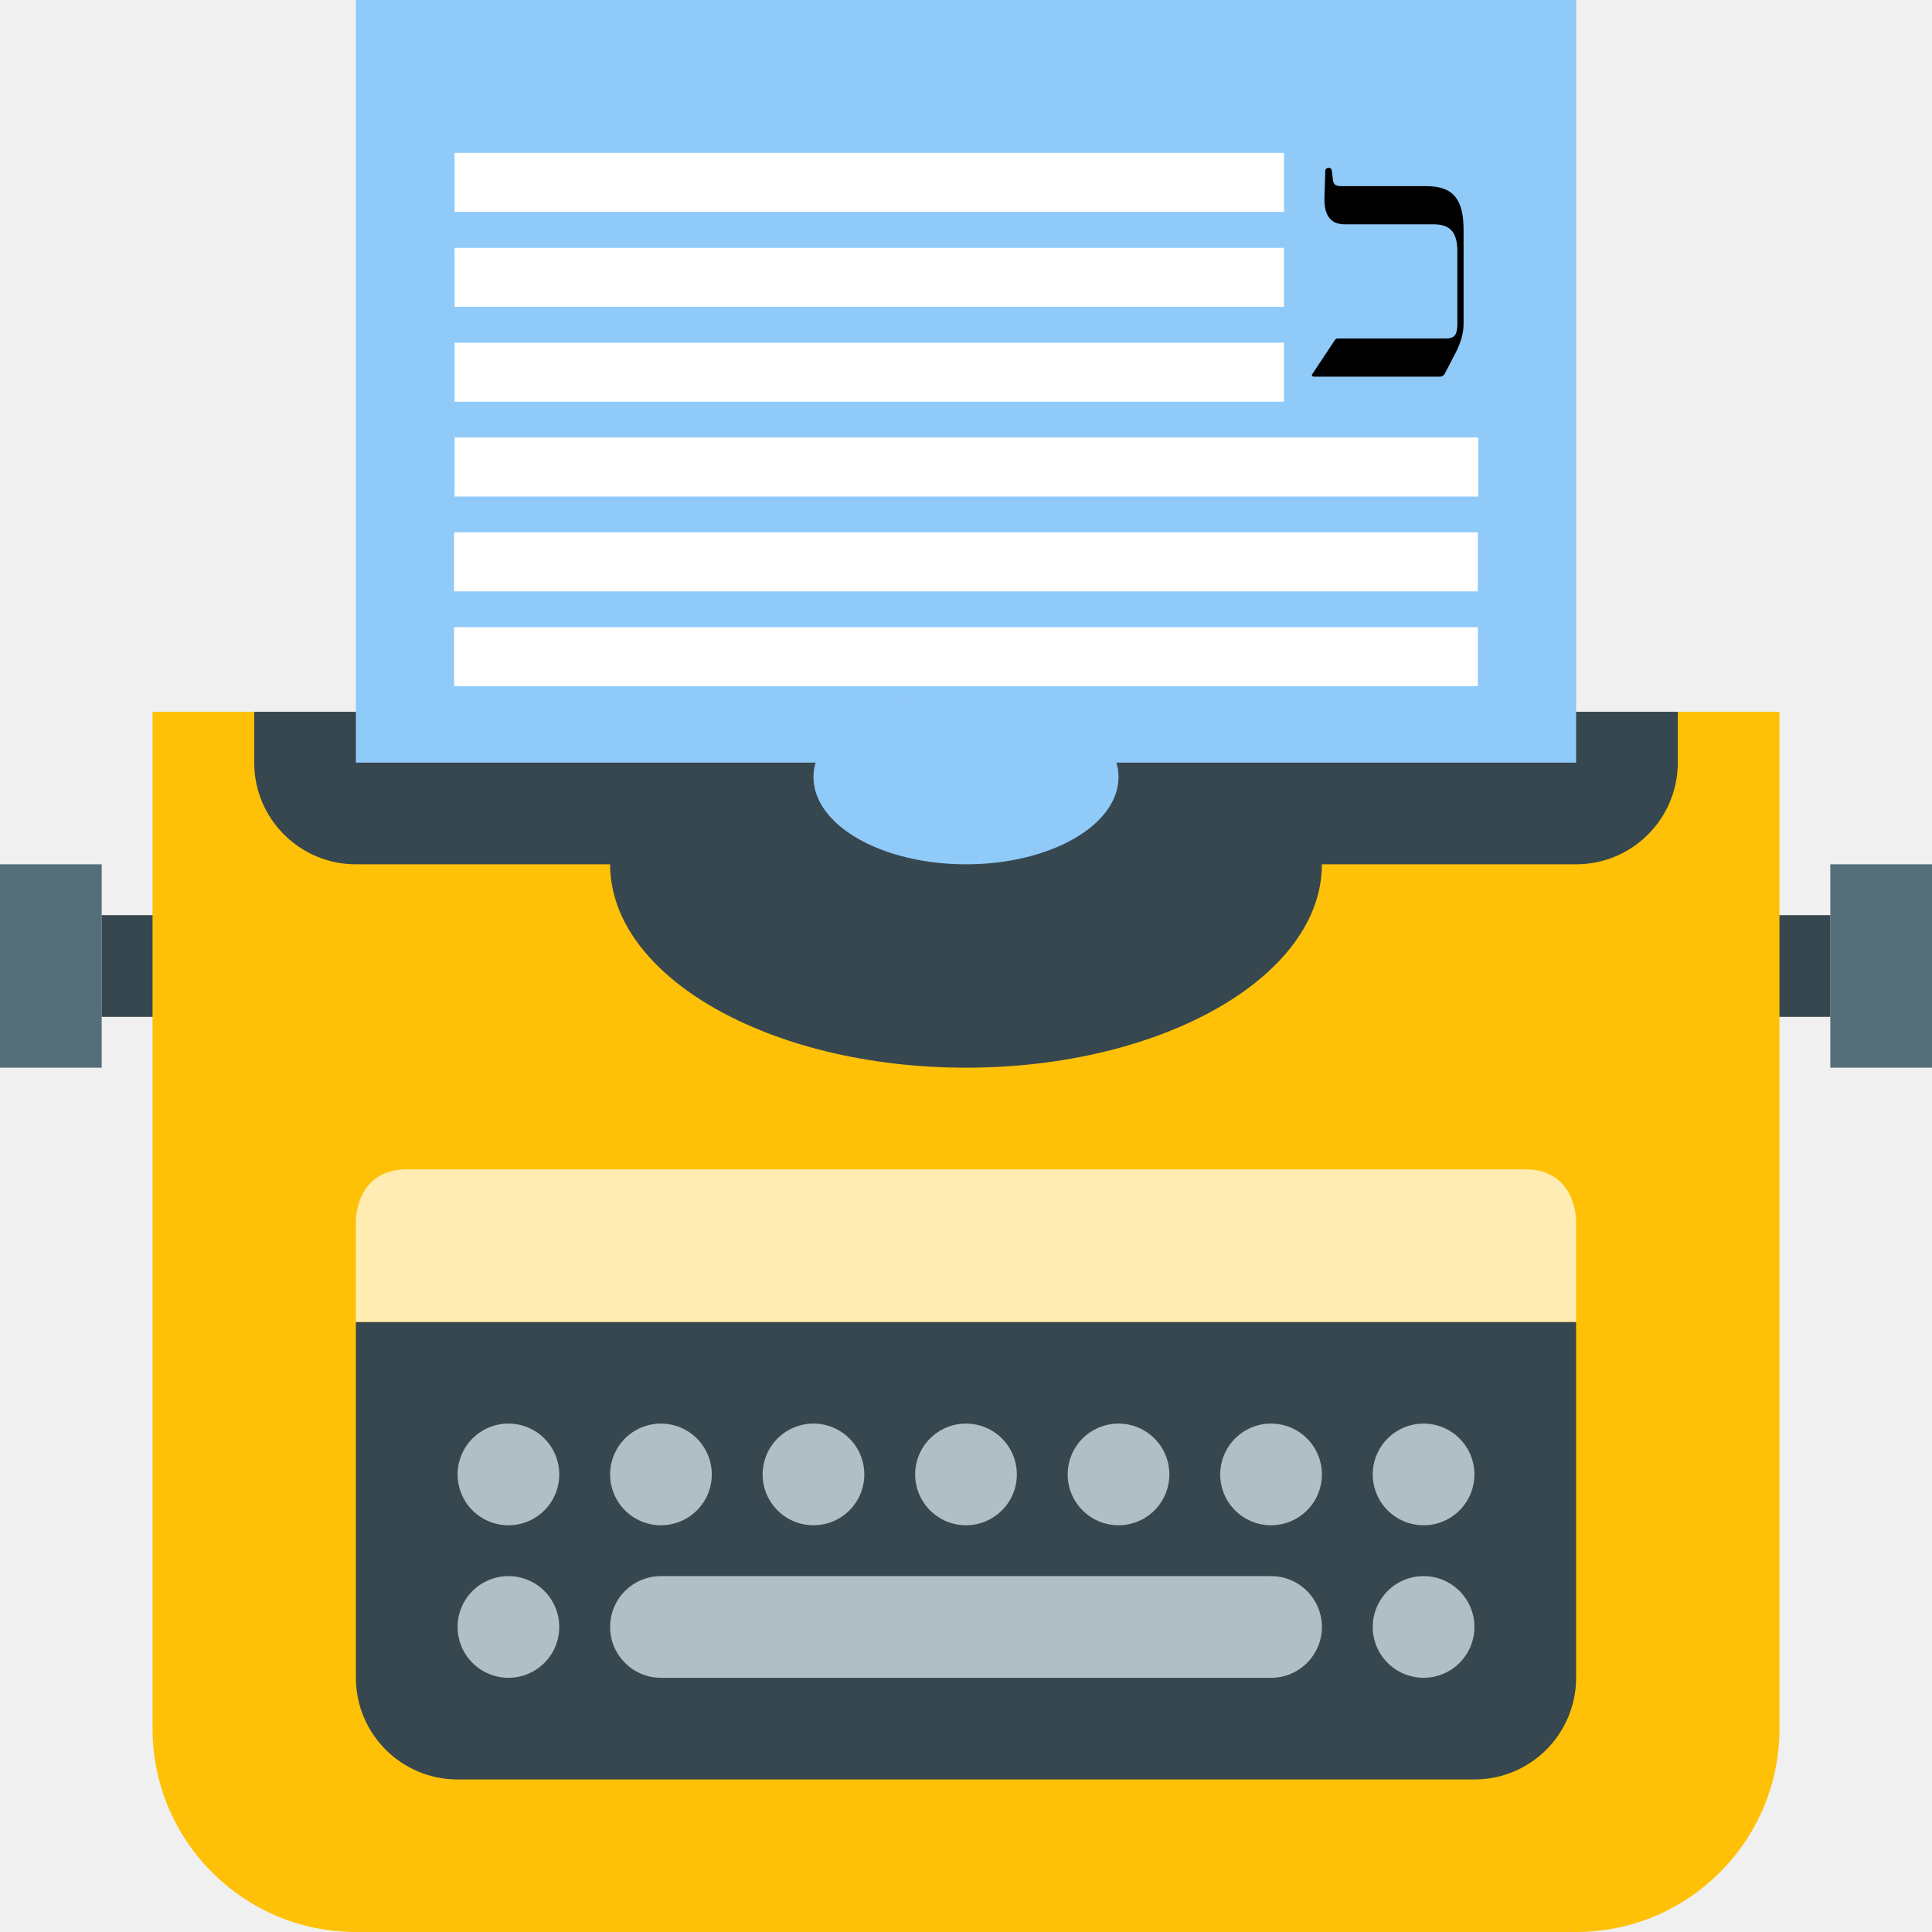
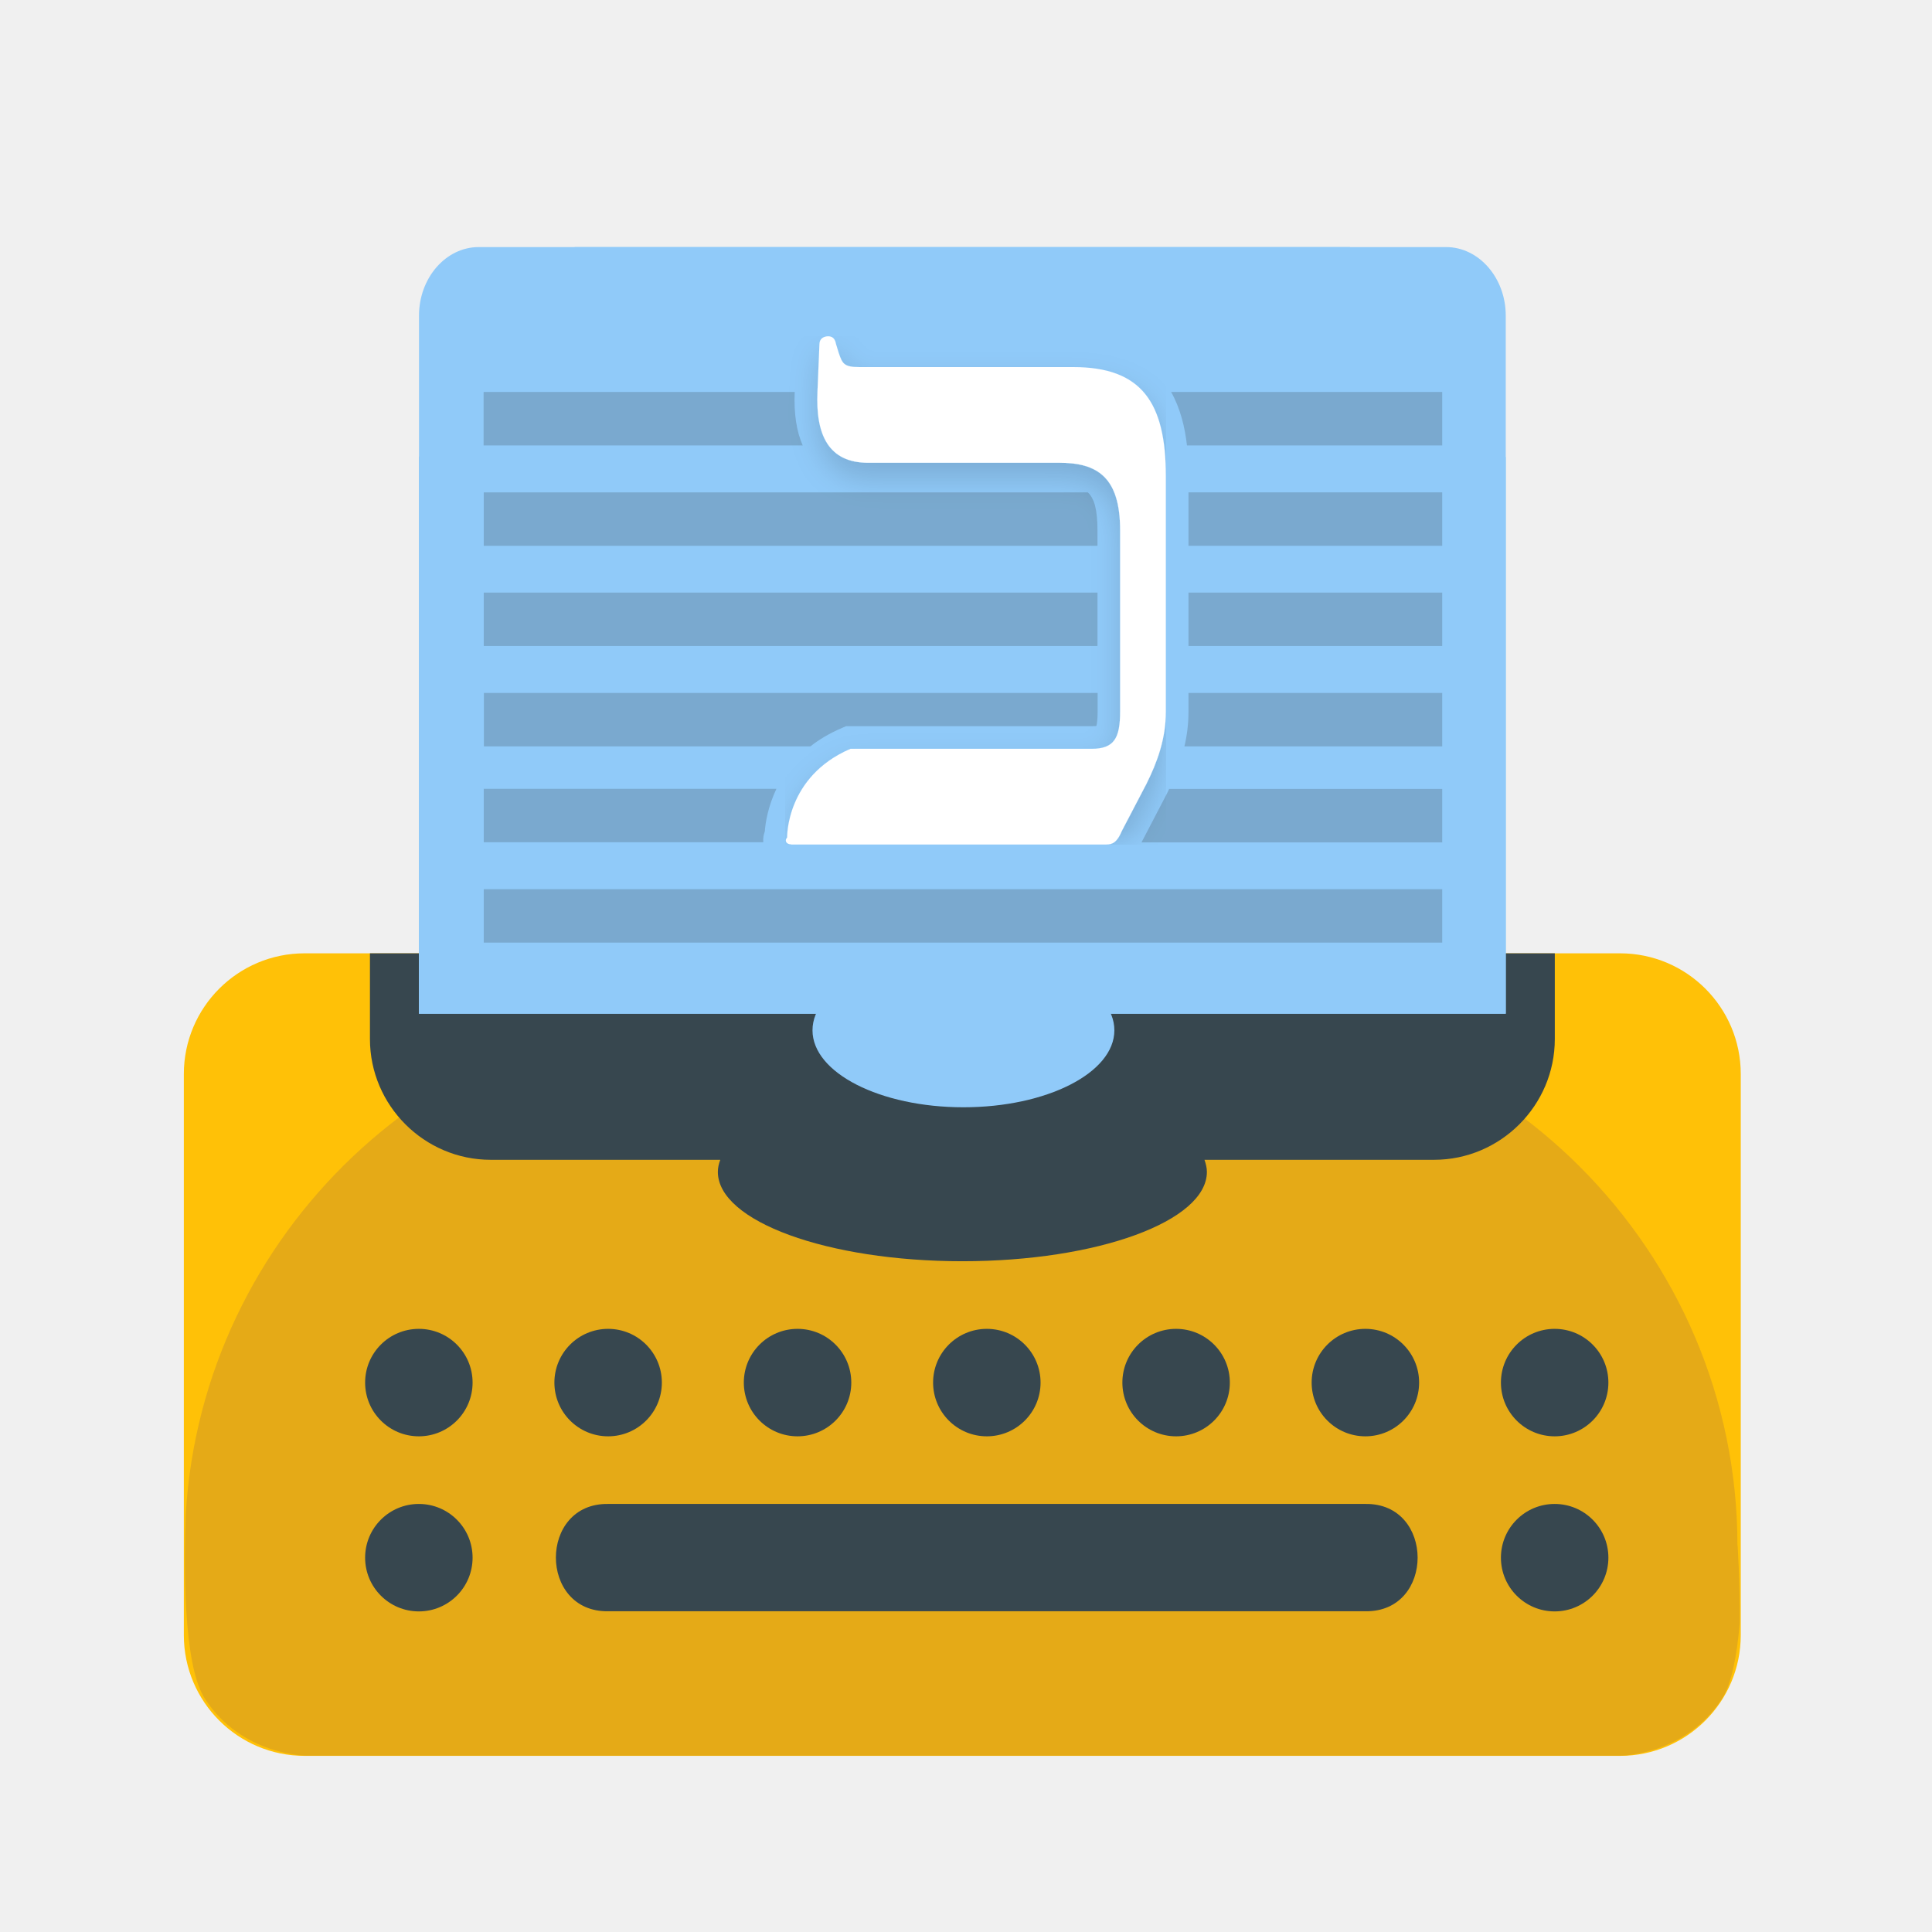
- <svg xmlns="http://www.w3.org/2000/svg" width="1024" zoomAndPan="magnify" viewBox="0 0 768 768" height="1024" preserveAspectRatio="xMidYMid meet" version="1.0">
+ <svg xmlns="http://www.w3.org/2000/svg" id="Layer_2" data-name="Layer 2" viewBox="0 0 128 128">
  <defs>
-     <g />
-     <clipPath id="81008d1892">
-       <path d="M 180.688 60.766 L 510.422 60.766 L 510.422 84.219 L 180.688 84.219 Z M 180.688 60.766 " clip-rule="nonzero" />
-     </clipPath>
-     <clipPath id="e5303fbe4e">
-       <path d="M 180.688 98.52 L 510.422 98.52 L 510.422 121.973 L 180.688 121.973 Z M 180.688 98.52 " clip-rule="nonzero" />
-     </clipPath>
-     <clipPath id="29136bc54b">
-       <path d="M 180.688 136.223 L 510.422 136.223 L 510.422 159.676 L 180.688 159.676 Z M 180.688 136.223 " clip-rule="nonzero" />
-     </clipPath>
-     <clipPath id="3da40f7175">
-       <path d="M 180.688 173.926 L 587.68 173.926 L 587.68 197.379 L 180.688 197.379 Z M 180.688 173.926 " clip-rule="nonzero" />
-     </clipPath>
-     <clipPath id="f270852ad3">
-       <path d="M 180.504 211.629 L 587.496 211.629 L 587.496 235.082 L 180.504 235.082 Z M 180.504 211.629 " clip-rule="nonzero" />
-     </clipPath>
-     <clipPath id="16ea2c7430">
-       <path d="M 180.504 249.332 L 587.496 249.332 L 587.496 272.789 L 180.504 272.789 Z M 180.504 249.332 " clip-rule="nonzero" />
-     </clipPath>
+     <style>
+       .cls-1 {
+         fill: #90caf9;
+       }
+ 
+       .cls-2 {
+         fill: #37474f;
+       }
+ 
+       .cls-3 {
+         fill: #ffc107;
+       }
+ 
+       .cls-4 {
+         fill: #fff;
+       }
+ 
+       .cls-5 {
+         opacity: .25;
+       }
+ 
+       .cls-6 {
+         fill: #e5aa17;
+       }
+ 
+       .cls-7 {
+         filter: url(#drop-shadow-3);
+       }
+     </style>
+     <filter id="drop-shadow-3" x="52.06" y="22.28" width="25.18" height="33.67" filterUnits="userSpaceOnUse">
+       <feOffset dx=".1" dy="1" />
+       <feGaussianBlur result="blur" stdDeviation="1" />
+       <feFlood flood-color="#000" flood-opacity=".15" />
+       <feComposite in2="blur" operator="in" />
+       <feComposite in="SourceGraphic" />
+     </filter>
  </defs>
-   <path fill="#546e7a" d="M 0 343.578 L 40.422 343.578 L 40.422 424.422 L 0 424.422 Z M 0 343.578 " fill-opacity="1" fill-rule="nonzero" />
-   <path fill="#546e7a" d="M 727.578 343.578 L 768 343.578 L 768 424.422 L 727.578 424.422 Z M 727.578 343.578 " fill-opacity="1" fill-rule="nonzero" />
-   <path fill="#37474f" d="M 40.422 363.789 L 727.578 363.789 L 727.578 404.211 L 40.422 404.211 Z M 40.422 363.789 " fill-opacity="1" fill-rule="nonzero" />
-   <path fill="#ffc107" d="M 707.367 282.949 L 60.633 282.949 L 60.633 687.156 C 60.633 731.742 96.828 768 141.473 768 L 626.527 768 C 671.172 768 707.367 731.742 707.367 687.156 Z M 707.367 282.949 " fill-opacity="1" fill-rule="nonzero" />
-   <path fill="#37474f" d="M 626.527 666.949 C 626.527 689.262 608.418 707.367 586.105 707.367 L 181.895 707.367 C 159.582 707.367 141.473 689.262 141.473 666.949 L 141.473 525.473 L 626.527 525.473 Z M 626.527 666.949 " fill-opacity="1" fill-rule="nonzero" />
-   <path fill="#ffecb3" d="M 626.527 525.473 L 141.473 525.473 L 141.473 485.051 C 141.473 485.051 141.473 464.844 161.684 464.844 C 181.895 464.844 586.105 464.844 606.316 464.844 C 626.527 464.844 626.527 485.051 626.527 485.051 Z M 626.527 525.473 " fill-opacity="1" fill-rule="nonzero" />
-   <path fill="#b0bec5" d="M 222.316 586.105 C 222.316 586.766 222.285 587.426 222.219 588.086 C 222.152 588.746 222.055 589.398 221.926 590.047 C 221.797 590.699 221.637 591.34 221.445 591.973 C 221.254 592.605 221.031 593.227 220.777 593.84 C 220.523 594.449 220.242 595.047 219.93 595.633 C 219.617 596.215 219.277 596.781 218.91 597.332 C 218.543 597.883 218.148 598.414 217.727 598.926 C 217.309 599.438 216.863 599.93 216.395 600.395 C 215.93 600.863 215.438 601.309 214.926 601.727 C 214.414 602.148 213.883 602.543 213.332 602.91 C 212.785 603.277 212.215 603.617 211.633 603.93 C 211.047 604.242 210.449 604.523 209.84 604.777 C 209.227 605.031 208.605 605.254 207.973 605.445 C 207.34 605.637 206.699 605.797 206.047 605.926 C 205.398 606.055 204.746 606.152 204.086 606.219 C 203.426 606.285 202.766 606.316 202.105 606.316 C 201.441 606.316 200.781 606.285 200.125 606.219 C 199.465 606.152 198.812 606.055 198.164 605.926 C 197.512 605.797 196.871 605.637 196.238 605.445 C 195.605 605.254 194.984 605.031 194.371 604.777 C 193.758 604.523 193.16 604.242 192.578 603.93 C 191.996 603.617 191.426 603.277 190.875 602.91 C 190.328 602.543 189.797 602.148 189.285 601.727 C 188.773 601.309 188.281 600.863 187.812 600.395 C 187.348 599.93 186.902 599.438 186.48 598.926 C 186.062 598.414 185.668 597.883 185.301 597.332 C 184.934 596.781 184.594 596.215 184.281 595.633 C 183.969 595.047 183.688 594.449 183.434 593.84 C 183.18 593.227 182.957 592.605 182.766 591.973 C 182.574 591.34 182.414 590.699 182.281 590.047 C 182.152 589.398 182.059 588.746 181.992 588.086 C 181.926 587.426 181.895 586.766 181.895 586.105 C 181.895 585.445 181.926 584.781 181.992 584.125 C 182.059 583.465 182.152 582.812 182.281 582.164 C 182.414 581.512 182.574 580.871 182.766 580.238 C 182.957 579.605 183.18 578.984 183.434 578.371 C 183.688 577.758 183.969 577.16 184.281 576.578 C 184.594 575.996 184.934 575.426 185.301 574.875 C 185.668 574.328 186.062 573.797 186.48 573.285 C 186.902 572.773 187.348 572.281 187.812 571.812 C 188.281 571.348 188.773 570.902 189.285 570.48 C 189.797 570.062 190.328 569.668 190.875 569.301 C 191.426 568.934 191.996 568.594 192.578 568.281 C 193.16 567.969 193.758 567.688 194.371 567.434 C 194.984 567.18 195.605 566.957 196.238 566.766 C 196.871 566.574 197.512 566.414 198.164 566.281 C 198.812 566.152 199.465 566.059 200.125 565.992 C 200.781 565.926 201.441 565.895 202.105 565.895 C 202.766 565.895 203.426 565.926 204.086 565.992 C 204.746 566.059 205.398 566.152 206.047 566.281 C 206.699 566.414 207.34 566.574 207.973 566.766 C 208.605 566.957 209.227 567.18 209.84 567.434 C 210.449 567.688 211.047 567.969 211.633 568.281 C 212.215 568.594 212.785 568.934 213.332 569.301 C 213.883 569.668 214.414 570.062 214.926 570.48 C 215.438 570.902 215.93 571.348 216.395 571.812 C 216.863 572.281 217.309 572.773 217.727 573.285 C 218.148 573.797 218.543 574.328 218.91 574.875 C 219.277 575.426 219.617 575.996 219.93 576.578 C 220.242 577.16 220.523 577.758 220.777 578.371 C 221.031 578.984 221.254 579.605 221.445 580.238 C 221.637 580.871 221.797 581.512 221.926 582.164 C 222.055 582.812 222.152 583.465 222.219 584.125 C 222.285 584.781 222.316 585.445 222.316 586.105 Z M 222.316 586.105 " fill-opacity="1" fill-rule="nonzero" />
-   <path fill="#b0bec5" d="M 222.316 646.738 C 222.316 647.398 222.285 648.059 222.219 648.719 C 222.152 649.375 222.055 650.031 221.926 650.68 C 221.797 651.328 221.637 651.969 221.445 652.605 C 221.254 653.238 221.031 653.859 220.777 654.473 C 220.523 655.082 220.242 655.68 219.93 656.266 C 219.617 656.848 219.277 657.414 218.91 657.965 C 218.543 658.516 218.148 659.047 217.727 659.559 C 217.309 660.07 216.863 660.559 216.395 661.027 C 215.93 661.496 215.438 661.941 214.926 662.359 C 214.414 662.781 213.883 663.172 213.332 663.543 C 212.785 663.91 212.215 664.25 211.633 664.562 C 211.047 664.871 210.449 665.156 209.84 665.41 C 209.227 665.66 208.605 665.887 207.973 666.078 C 207.34 666.27 206.699 666.43 206.047 666.559 C 205.398 666.688 204.746 666.785 204.086 666.852 C 203.426 666.914 202.766 666.949 202.105 666.949 C 201.441 666.949 200.781 666.914 200.125 666.852 C 199.465 666.785 198.812 666.688 198.164 666.559 C 197.512 666.43 196.871 666.27 196.238 666.078 C 195.605 665.887 194.984 665.66 194.371 665.41 C 193.758 665.156 193.16 664.871 192.578 664.562 C 191.996 664.25 191.426 663.91 190.875 663.543 C 190.328 663.172 189.797 662.781 189.285 662.359 C 188.773 661.941 188.281 661.496 187.812 661.027 C 187.348 660.559 186.902 660.07 186.48 659.559 C 186.062 659.047 185.668 658.516 185.301 657.965 C 184.934 657.414 184.594 656.848 184.281 656.266 C 183.969 655.68 183.688 655.082 183.434 654.473 C 183.18 653.859 182.957 653.238 182.766 652.605 C 182.574 651.969 182.414 651.328 182.281 650.68 C 182.152 650.031 182.059 649.375 181.992 648.719 C 181.926 648.059 181.895 647.398 181.895 646.738 C 181.895 646.074 181.926 645.414 181.992 644.754 C 182.059 644.098 182.152 643.441 182.281 642.793 C 182.414 642.145 182.574 641.504 182.766 640.871 C 182.957 640.238 183.18 639.613 183.434 639.004 C 183.688 638.391 183.969 637.793 184.281 637.211 C 184.594 636.625 184.934 636.059 185.301 635.508 C 185.668 634.957 186.062 634.426 186.48 633.914 C 186.902 633.402 187.348 632.914 187.812 632.445 C 188.281 631.977 188.773 631.535 189.285 631.113 C 189.797 630.695 190.328 630.301 190.875 629.934 C 191.426 629.566 191.996 629.227 192.578 628.914 C 193.16 628.602 193.758 628.316 194.371 628.066 C 194.984 627.812 195.605 627.59 196.238 627.398 C 196.871 627.203 197.512 627.043 198.164 626.914 C 198.812 626.785 199.465 626.688 200.125 626.625 C 200.781 626.559 201.441 626.527 202.105 626.527 C 202.766 626.527 203.426 626.559 204.086 626.625 C 204.746 626.688 205.398 626.785 206.047 626.914 C 206.699 627.043 207.34 627.203 207.973 627.398 C 208.605 627.59 209.227 627.812 209.84 628.066 C 210.449 628.316 211.047 628.602 211.633 628.914 C 212.215 629.227 212.785 629.566 213.332 629.934 C 213.883 630.301 214.414 630.695 214.926 631.113 C 215.438 631.535 215.93 631.977 216.395 632.445 C 216.863 632.914 217.309 633.402 217.727 633.914 C 218.148 634.426 218.543 634.957 218.91 635.508 C 219.277 636.059 219.617 636.625 219.93 637.211 C 220.242 637.793 220.523 638.391 220.777 639.004 C 221.031 639.613 221.254 640.238 221.445 640.871 C 221.637 641.504 221.797 642.145 221.926 642.793 C 222.055 643.441 222.152 644.098 222.219 644.754 C 222.285 645.414 222.316 646.074 222.316 646.738 Z M 222.316 646.738 " fill-opacity="1" fill-rule="nonzero" />
-   <path fill="#b0bec5" d="M 586.105 586.105 C 586.105 586.766 586.074 587.426 586.008 588.086 C 585.941 588.746 585.848 589.398 585.719 590.047 C 585.586 590.699 585.426 591.34 585.234 591.973 C 585.043 592.605 584.82 593.227 584.566 593.84 C 584.312 594.449 584.031 595.047 583.719 595.633 C 583.406 596.215 583.066 596.781 582.699 597.332 C 582.332 597.883 581.938 598.414 581.516 598.926 C 581.098 599.438 580.652 599.93 580.188 600.395 C 579.719 600.863 579.227 601.309 578.715 601.727 C 578.203 602.148 577.672 602.543 577.121 602.91 C 576.574 603.277 576.004 603.617 575.422 603.93 C 574.84 604.242 574.242 604.523 573.629 604.777 C 573.016 605.031 572.395 605.254 571.762 605.445 C 571.129 605.637 570.488 605.797 569.836 605.926 C 569.188 606.055 568.535 606.152 567.875 606.219 C 567.219 606.285 566.559 606.316 565.895 606.316 C 565.234 606.316 564.574 606.285 563.914 606.219 C 563.254 606.152 562.602 606.055 561.953 605.926 C 561.301 605.797 560.66 605.637 560.027 605.445 C 559.395 605.254 558.773 605.031 558.16 604.777 C 557.551 604.523 556.953 604.242 556.367 603.93 C 555.785 603.617 555.215 603.277 554.668 602.91 C 554.117 602.543 553.586 602.148 553.074 601.727 C 552.562 601.309 552.07 600.863 551.605 600.395 C 551.137 599.93 550.691 599.438 550.273 598.926 C 549.852 598.414 549.457 597.883 549.09 597.332 C 548.723 596.781 548.383 596.215 548.07 595.633 C 547.758 595.047 547.477 594.449 547.223 593.84 C 546.969 593.227 546.746 592.605 546.555 591.973 C 546.363 591.34 546.203 590.699 546.074 590.047 C 545.945 589.398 545.848 588.746 545.781 588.086 C 545.715 587.426 545.684 586.766 545.684 586.105 C 545.684 585.445 545.715 584.781 545.781 584.125 C 545.848 583.465 545.941 582.812 546.074 582.164 C 546.203 581.512 546.363 580.871 546.555 580.238 C 546.746 579.605 546.969 578.984 547.223 578.371 C 547.477 577.758 547.758 577.16 548.07 576.578 C 548.383 575.996 548.723 575.426 549.09 574.875 C 549.457 574.328 549.852 573.797 550.273 573.285 C 550.691 572.773 551.137 572.281 551.605 571.812 C 552.07 571.348 552.562 570.902 553.074 570.48 C 553.586 570.062 554.117 569.668 554.668 569.301 C 555.215 568.934 555.785 568.594 556.367 568.281 C 556.953 567.969 557.551 567.688 558.16 567.434 C 558.773 567.18 559.395 566.957 560.027 566.766 C 560.66 566.574 561.301 566.414 561.953 566.281 C 562.602 566.152 563.254 566.059 563.914 565.992 C 564.574 565.926 565.234 565.895 565.895 565.895 C 566.559 565.895 567.219 565.926 567.875 565.992 C 568.535 566.059 569.188 566.152 569.836 566.281 C 570.488 566.414 571.129 566.574 571.762 566.766 C 572.395 566.957 573.016 567.18 573.629 567.434 C 574.242 567.688 574.84 567.969 575.422 568.281 C 576.004 568.594 576.574 568.934 577.125 569.301 C 577.672 569.668 578.203 570.062 578.715 570.48 C 579.227 570.902 579.719 571.348 580.188 571.812 C 580.652 572.281 581.098 572.773 581.516 573.285 C 581.938 573.797 582.332 574.328 582.699 574.875 C 583.066 575.426 583.406 575.996 583.719 576.578 C 584.031 577.16 584.312 577.758 584.566 578.371 C 584.82 578.984 585.043 579.605 585.234 580.238 C 585.426 580.871 585.586 581.512 585.719 582.164 C 585.848 582.812 585.941 583.465 586.008 584.125 C 586.074 584.781 586.105 585.445 586.105 586.105 Z M 586.105 586.105 " fill-opacity="1" fill-rule="nonzero" />
-   <path fill="#b0bec5" d="M 586.105 646.738 C 586.105 647.398 586.074 648.059 586.008 648.719 C 585.941 649.375 585.848 650.031 585.719 650.68 C 585.586 651.328 585.426 651.969 585.234 652.605 C 585.043 653.238 584.82 653.859 584.566 654.473 C 584.312 655.082 584.031 655.68 583.719 656.266 C 583.406 656.848 583.066 657.414 582.699 657.965 C 582.332 658.516 581.938 659.047 581.516 659.559 C 581.098 660.07 580.652 660.559 580.188 661.027 C 579.719 661.496 579.227 661.941 578.715 662.359 C 578.203 662.781 577.672 663.172 577.121 663.543 C 576.574 663.91 576.004 664.25 575.422 664.562 C 574.84 664.871 574.242 665.156 573.629 665.41 C 573.016 665.66 572.395 665.887 571.762 666.078 C 571.129 666.27 570.488 666.43 569.836 666.559 C 569.188 666.688 568.535 666.785 567.875 666.852 C 567.219 666.914 566.559 666.949 565.895 666.949 C 565.234 666.949 564.574 666.914 563.914 666.852 C 563.254 666.785 562.602 666.688 561.953 666.559 C 561.301 666.43 560.66 666.27 560.027 666.078 C 559.395 665.887 558.773 665.66 558.16 665.41 C 557.551 665.156 556.953 664.871 556.367 664.562 C 555.785 664.25 555.215 663.91 554.668 663.543 C 554.117 663.172 553.586 662.781 553.074 662.359 C 552.562 661.941 552.07 661.496 551.605 661.027 C 551.137 660.559 550.691 660.07 550.273 659.559 C 549.852 659.047 549.457 658.516 549.09 657.965 C 548.723 657.414 548.383 656.848 548.07 656.266 C 547.758 655.68 547.477 655.082 547.223 654.473 C 546.969 653.859 546.746 653.238 546.555 652.605 C 546.363 651.969 546.203 651.328 546.074 650.68 C 545.945 650.031 545.848 649.375 545.781 648.719 C 545.715 648.059 545.684 647.398 545.684 646.738 C 545.684 646.074 545.715 645.414 545.781 644.754 C 545.848 644.098 545.941 643.441 546.074 642.793 C 546.203 642.145 546.363 641.504 546.555 640.871 C 546.746 640.238 546.969 639.613 547.223 639.004 C 547.477 638.391 547.758 637.793 548.07 637.211 C 548.383 636.625 548.723 636.059 549.09 635.508 C 549.457 634.957 549.852 634.426 550.273 633.914 C 550.691 633.402 551.137 632.914 551.605 632.445 C 552.07 631.977 552.562 631.535 553.074 631.113 C 553.586 630.695 554.117 630.301 554.668 629.934 C 555.215 629.566 555.785 629.227 556.367 628.914 C 556.953 628.602 557.551 628.316 558.16 628.066 C 558.773 627.812 559.395 627.59 560.027 627.398 C 560.66 627.203 561.301 627.043 561.953 626.914 C 562.602 626.785 563.254 626.688 563.914 626.625 C 564.574 626.559 565.234 626.527 565.895 626.527 C 566.559 626.527 567.219 626.559 567.875 626.625 C 568.535 626.688 569.188 626.785 569.836 626.914 C 570.488 627.043 571.129 627.203 571.762 627.398 C 572.395 627.59 573.016 627.812 573.629 628.066 C 574.242 628.316 574.84 628.602 575.422 628.914 C 576.004 629.227 576.574 629.566 577.125 629.934 C 577.672 630.301 578.203 630.695 578.715 631.113 C 579.227 631.535 579.719 631.977 580.188 632.445 C 580.652 632.914 581.098 633.402 581.516 633.914 C 581.938 634.426 582.332 634.957 582.699 635.508 C 583.066 636.059 583.406 636.625 583.719 637.211 C 584.031 637.793 584.312 638.391 584.566 639.004 C 584.82 639.613 585.043 640.238 585.234 640.871 C 585.426 641.504 585.586 642.145 585.719 642.793 C 585.848 643.441 585.941 644.098 586.008 644.754 C 586.074 645.414 586.105 646.074 586.105 646.738 Z M 586.105 646.738 " fill-opacity="1" fill-rule="nonzero" />
-   <path fill="#b0bec5" d="M 282.949 586.105 C 282.949 586.766 282.914 587.426 282.852 588.086 C 282.785 588.746 282.688 589.398 282.559 590.047 C 282.43 590.699 282.27 591.34 282.078 591.973 C 281.887 592.605 281.664 593.227 281.41 593.84 C 281.156 594.449 280.871 595.047 280.562 595.633 C 280.25 596.215 279.91 596.781 279.543 597.332 C 279.172 597.883 278.781 598.414 278.359 598.926 C 277.941 599.438 277.496 599.93 277.027 600.395 C 276.559 600.863 276.07 601.309 275.559 601.727 C 275.047 602.148 274.516 602.543 273.965 602.91 C 273.414 603.277 272.848 603.617 272.266 603.93 C 271.68 604.242 271.082 604.523 270.473 604.777 C 269.859 605.031 269.238 605.254 268.605 605.445 C 267.969 605.637 267.328 605.797 266.68 605.926 C 266.031 606.055 265.375 606.152 264.719 606.219 C 264.059 606.285 263.398 606.316 262.738 606.316 C 262.074 606.316 261.414 606.285 260.754 606.219 C 260.098 606.152 259.441 606.055 258.793 605.926 C 258.145 605.797 257.504 605.637 256.871 605.445 C 256.238 605.254 255.613 605.031 255.004 604.777 C 254.391 604.523 253.793 604.242 253.211 603.93 C 252.625 603.617 252.059 603.277 251.508 602.91 C 250.957 602.543 250.426 602.148 249.914 601.727 C 249.402 601.309 248.914 600.863 248.445 600.395 C 247.977 599.93 247.535 599.438 247.113 598.926 C 246.695 598.414 246.301 597.883 245.934 597.332 C 245.566 596.781 245.227 596.215 244.914 595.633 C 244.602 595.047 244.316 594.449 244.066 593.84 C 243.812 593.227 243.59 592.605 243.398 591.973 C 243.203 591.34 243.043 590.699 242.914 590.047 C 242.785 589.398 242.688 588.746 242.625 588.086 C 242.559 587.426 242.527 586.766 242.527 586.105 C 242.527 585.445 242.559 584.781 242.625 584.125 C 242.688 583.465 242.785 582.812 242.914 582.164 C 243.043 581.512 243.203 580.871 243.398 580.238 C 243.59 579.605 243.812 578.984 244.066 578.371 C 244.316 577.758 244.602 577.16 244.914 576.578 C 245.227 575.996 245.566 575.426 245.934 574.875 C 246.301 574.328 246.695 573.797 247.113 573.285 C 247.535 572.773 247.977 572.281 248.445 571.812 C 248.914 571.348 249.402 570.902 249.914 570.48 C 250.426 570.062 250.957 569.668 251.508 569.301 C 252.059 568.934 252.625 568.594 253.211 568.281 C 253.793 567.969 254.391 567.688 255.004 567.434 C 255.613 567.18 256.238 566.957 256.871 566.766 C 257.504 566.574 258.145 566.414 258.793 566.281 C 259.441 566.152 260.098 566.059 260.754 565.992 C 261.414 565.926 262.074 565.895 262.738 565.895 C 263.398 565.895 264.059 565.926 264.719 565.992 C 265.375 566.059 266.031 566.152 266.68 566.281 C 267.328 566.414 267.969 566.574 268.605 566.766 C 269.238 566.957 269.859 567.18 270.473 567.434 C 271.082 567.688 271.68 567.969 272.266 568.281 C 272.848 568.594 273.414 568.934 273.965 569.301 C 274.516 569.668 275.047 570.062 275.559 570.48 C 276.07 570.902 276.559 571.348 277.027 571.812 C 277.496 572.281 277.941 572.773 278.359 573.285 C 278.781 573.797 279.172 574.328 279.543 574.875 C 279.91 575.426 280.25 575.996 280.562 576.578 C 280.871 577.16 281.156 577.758 281.41 578.371 C 281.664 578.984 281.887 579.605 282.078 580.238 C 282.27 580.871 282.43 581.512 282.559 582.164 C 282.688 582.812 282.785 583.465 282.852 584.125 C 282.914 584.781 282.949 585.445 282.949 586.105 Z M 282.949 586.105 " fill-opacity="1" fill-rule="nonzero" />
-   <path fill="#b0bec5" d="M 343.578 586.105 C 343.578 586.766 343.547 587.426 343.48 588.086 C 343.418 588.746 343.32 589.398 343.191 590.047 C 343.062 590.699 342.902 591.34 342.707 591.973 C 342.516 592.605 342.293 593.227 342.039 593.84 C 341.789 594.449 341.504 595.047 341.191 595.633 C 340.879 596.215 340.539 596.781 340.172 597.332 C 339.805 597.883 339.41 598.414 338.992 598.926 C 338.57 599.438 338.129 599.93 337.66 600.395 C 337.191 600.863 336.703 601.309 336.191 601.727 C 335.68 602.148 335.148 602.543 334.598 602.91 C 334.047 603.277 333.48 603.617 332.895 603.93 C 332.312 604.242 331.715 604.523 331.102 604.777 C 330.492 605.031 329.867 605.254 329.234 605.445 C 328.602 605.637 327.961 605.797 327.312 605.926 C 326.66 606.055 326.008 606.152 325.348 606.219 C 324.691 606.285 324.031 606.316 323.367 606.316 C 322.707 606.316 322.047 606.285 321.387 606.219 C 320.73 606.152 320.074 606.055 319.426 605.926 C 318.777 605.797 318.137 605.637 317.5 605.445 C 316.867 605.254 316.246 605.031 315.633 604.777 C 315.023 604.523 314.426 604.242 313.84 603.93 C 313.258 603.617 312.691 603.277 312.141 602.91 C 311.59 602.543 311.059 602.148 310.547 601.727 C 310.035 601.309 309.547 600.863 309.078 600.395 C 308.609 599.93 308.164 599.438 307.746 598.926 C 307.324 598.414 306.934 597.883 306.562 597.332 C 306.195 596.781 305.855 596.215 305.543 595.633 C 305.23 595.047 304.949 594.449 304.695 593.84 C 304.441 593.227 304.219 592.605 304.027 591.973 C 303.836 591.34 303.676 590.699 303.547 590.047 C 303.418 589.398 303.32 588.746 303.254 588.086 C 303.191 587.426 303.156 586.766 303.156 586.105 C 303.156 585.445 303.191 584.781 303.254 584.125 C 303.32 583.465 303.418 582.812 303.547 582.164 C 303.676 581.512 303.836 580.871 304.027 580.238 C 304.219 579.605 304.441 578.984 304.695 578.371 C 304.949 577.758 305.23 577.16 305.543 576.578 C 305.855 575.996 306.195 575.426 306.562 574.875 C 306.934 574.328 307.324 573.797 307.746 573.285 C 308.164 572.773 308.609 572.281 309.078 571.812 C 309.547 571.348 310.035 570.902 310.547 570.48 C 311.059 570.062 311.59 569.668 312.141 569.301 C 312.691 568.934 313.258 568.594 313.84 568.281 C 314.426 567.969 315.023 567.688 315.633 567.434 C 316.246 567.18 316.867 566.957 317.5 566.766 C 318.137 566.574 318.777 566.414 319.426 566.281 C 320.074 566.152 320.73 566.059 321.387 565.992 C 322.047 565.926 322.707 565.895 323.367 565.895 C 324.031 565.895 324.691 565.926 325.348 565.992 C 326.008 566.059 326.66 566.152 327.312 566.281 C 327.961 566.414 328.602 566.574 329.234 566.766 C 329.867 566.957 330.492 567.18 331.102 567.434 C 331.715 567.688 332.312 567.969 332.895 568.281 C 333.48 568.594 334.047 568.934 334.598 569.301 C 335.148 569.668 335.68 570.062 336.191 570.48 C 336.703 570.902 337.191 571.348 337.66 571.812 C 338.129 572.281 338.57 572.773 338.992 573.285 C 339.41 573.797 339.805 574.328 340.172 574.875 C 340.539 575.426 340.879 575.996 341.191 576.578 C 341.504 577.16 341.789 577.758 342.039 578.371 C 342.293 578.984 342.516 579.605 342.707 580.238 C 342.902 580.871 343.062 581.512 343.191 582.164 C 343.32 582.812 343.418 583.465 343.48 584.125 C 343.547 584.781 343.578 585.445 343.578 586.105 Z M 343.578 586.105 " fill-opacity="1" fill-rule="nonzero" />
-   <path fill="#b0bec5" d="M 404.211 586.105 C 404.211 586.766 404.18 587.426 404.113 588.086 C 404.047 588.746 403.953 589.398 403.82 590.047 C 403.691 590.699 403.531 591.34 403.34 591.973 C 403.148 592.605 402.926 593.227 402.672 593.84 C 402.418 594.449 402.137 595.047 401.824 595.633 C 401.512 596.215 401.172 596.781 400.805 597.332 C 400.438 597.883 400.043 598.414 399.621 598.926 C 399.203 599.438 398.758 599.93 398.289 600.395 C 397.824 600.863 397.332 601.309 396.82 601.727 C 396.309 602.148 395.777 602.543 395.227 602.91 C 394.68 603.277 394.109 603.617 393.527 603.93 C 392.945 604.242 392.348 604.523 391.734 604.777 C 391.121 605.031 390.5 605.254 389.867 605.445 C 389.234 605.637 388.594 605.797 387.941 605.926 C 387.293 606.055 386.641 606.152 385.98 606.219 C 385.32 606.285 384.66 606.316 384 606.316 C 383.34 606.316 382.68 606.285 382.02 606.219 C 381.359 606.152 380.707 606.055 380.059 605.926 C 379.406 605.797 378.766 605.637 378.133 605.445 C 377.5 605.254 376.879 605.031 376.266 604.777 C 375.652 604.523 375.055 604.242 374.473 603.93 C 373.891 603.617 373.32 603.277 372.773 602.91 C 372.223 602.543 371.691 602.148 371.18 601.727 C 370.668 601.309 370.176 600.863 369.707 600.395 C 369.242 599.93 368.797 599.438 368.379 598.926 C 367.957 598.414 367.562 597.883 367.195 597.332 C 366.828 596.781 366.488 596.215 366.176 595.633 C 365.863 595.047 365.582 594.449 365.328 593.84 C 365.074 593.227 364.852 592.605 364.66 591.973 C 364.469 591.34 364.309 590.699 364.18 590.047 C 364.047 589.398 363.953 588.746 363.887 588.086 C 363.82 587.426 363.789 586.766 363.789 586.105 C 363.789 585.445 363.82 584.781 363.887 584.125 C 363.953 583.465 364.047 582.812 364.18 582.164 C 364.309 581.512 364.469 580.871 364.66 580.238 C 364.852 579.605 365.074 578.984 365.328 578.371 C 365.582 577.758 365.863 577.16 366.176 576.578 C 366.488 575.996 366.828 575.426 367.195 574.875 C 367.562 574.328 367.957 573.797 368.379 573.285 C 368.797 572.773 369.242 572.281 369.707 571.812 C 370.176 571.348 370.668 570.902 371.18 570.48 C 371.691 570.062 372.223 569.668 372.773 569.301 C 373.32 568.934 373.891 568.594 374.473 568.281 C 375.055 567.969 375.652 567.688 376.266 567.434 C 376.879 567.18 377.5 566.957 378.133 566.766 C 378.766 566.574 379.406 566.414 380.059 566.281 C 380.707 566.152 381.359 566.059 382.02 565.992 C 382.68 565.926 383.34 565.895 384 565.895 C 384.66 565.895 385.32 565.926 385.98 565.992 C 386.641 566.059 387.293 566.152 387.941 566.281 C 388.594 566.414 389.234 566.574 389.867 566.766 C 390.5 566.957 391.121 567.18 391.734 567.434 C 392.348 567.688 392.945 567.969 393.527 568.281 C 394.109 568.594 394.68 568.934 395.227 569.301 C 395.777 569.668 396.309 570.062 396.82 570.48 C 397.332 570.902 397.824 571.348 398.289 571.812 C 398.758 572.281 399.203 572.773 399.621 573.285 C 400.043 573.797 400.438 574.328 400.805 574.875 C 401.172 575.426 401.512 575.996 401.824 576.578 C 402.137 577.16 402.418 577.758 402.672 578.371 C 402.926 578.984 403.148 579.605 403.34 580.238 C 403.531 580.871 403.691 581.512 403.82 582.164 C 403.953 582.812 404.047 583.465 404.113 584.125 C 404.18 584.781 404.211 585.445 404.211 586.105 Z M 404.211 586.105 " fill-opacity="1" fill-rule="nonzero" />
-   <path fill="#b0bec5" d="M 464.844 586.105 C 464.844 586.766 464.809 587.426 464.746 588.086 C 464.68 588.746 464.582 589.398 464.453 590.047 C 464.324 590.699 464.164 591.34 463.973 591.973 C 463.781 592.605 463.559 593.227 463.305 593.84 C 463.051 594.449 462.77 595.047 462.457 595.633 C 462.145 596.215 461.805 596.781 461.438 597.332 C 461.066 597.883 460.676 598.414 460.254 598.926 C 459.836 599.438 459.391 599.93 458.922 600.395 C 458.453 600.863 457.965 601.309 457.453 601.727 C 456.941 602.148 456.41 602.543 455.859 602.91 C 455.309 603.277 454.742 603.617 454.16 603.93 C 453.574 604.242 452.977 604.523 452.367 604.777 C 451.754 605.031 451.133 605.254 450.5 605.445 C 449.863 605.637 449.223 605.797 448.574 605.926 C 447.926 606.055 447.27 606.152 446.613 606.219 C 445.953 606.285 445.293 606.316 444.633 606.316 C 443.969 606.316 443.309 606.285 442.652 606.219 C 441.992 606.152 441.336 606.055 440.688 605.926 C 440.039 605.797 439.398 605.637 438.766 605.445 C 438.133 605.254 437.508 605.031 436.898 604.777 C 436.285 604.523 435.688 604.242 435.105 603.93 C 434.52 603.617 433.953 603.277 433.402 602.91 C 432.852 602.543 432.32 602.148 431.809 601.727 C 431.297 601.309 430.809 600.863 430.34 600.395 C 429.871 599.93 429.43 599.438 429.008 598.926 C 428.59 598.414 428.195 597.883 427.828 597.332 C 427.461 596.781 427.121 596.215 426.809 595.633 C 426.496 595.047 426.211 594.449 425.961 593.84 C 425.707 593.227 425.484 592.605 425.293 591.973 C 425.098 591.34 424.938 590.699 424.809 590.047 C 424.68 589.398 424.582 588.746 424.52 588.086 C 424.453 587.426 424.422 586.766 424.422 586.105 C 424.422 585.445 424.453 584.781 424.52 584.125 C 424.582 583.465 424.68 582.812 424.809 582.164 C 424.938 581.512 425.098 580.871 425.293 580.238 C 425.484 579.605 425.707 578.984 425.961 578.371 C 426.211 577.758 426.496 577.16 426.809 576.578 C 427.121 575.996 427.461 575.426 427.828 574.875 C 428.195 574.328 428.59 573.797 429.008 573.285 C 429.43 572.773 429.871 572.281 430.34 571.812 C 430.809 571.348 431.297 570.902 431.809 570.48 C 432.32 570.062 432.852 569.668 433.402 569.301 C 433.953 568.934 434.52 568.594 435.105 568.281 C 435.688 567.969 436.285 567.688 436.898 567.434 C 437.508 567.18 438.133 566.957 438.766 566.766 C 439.398 566.574 440.039 566.414 440.688 566.281 C 441.336 566.152 441.992 566.059 442.652 565.992 C 443.309 565.926 443.969 565.895 444.633 565.895 C 445.293 565.895 445.953 565.926 446.613 565.992 C 447.27 566.059 447.926 566.152 448.574 566.281 C 449.223 566.414 449.863 566.574 450.5 566.766 C 451.133 566.957 451.754 567.18 452.367 567.434 C 452.977 567.688 453.574 567.969 454.16 568.281 C 454.742 568.594 455.309 568.934 455.859 569.301 C 456.41 569.668 456.941 570.062 457.453 570.48 C 457.965 570.902 458.453 571.348 458.922 571.812 C 459.391 572.281 459.836 572.773 460.254 573.285 C 460.676 573.797 461.066 574.328 461.438 574.875 C 461.805 575.426 462.145 575.996 462.457 576.578 C 462.77 577.16 463.051 577.758 463.305 578.371 C 463.559 578.984 463.781 579.605 463.973 580.238 C 464.164 580.871 464.324 581.512 464.453 582.164 C 464.582 582.812 464.68 583.465 464.746 584.125 C 464.809 584.781 464.844 585.445 464.844 586.105 Z M 464.844 586.105 " fill-opacity="1" fill-rule="nonzero" />
-   <path fill="#b0bec5" d="M 525.473 586.105 C 525.473 586.766 525.441 587.426 525.375 588.086 C 525.312 588.746 525.215 589.398 525.086 590.047 C 524.957 590.699 524.797 591.34 524.602 591.973 C 524.41 592.605 524.188 593.227 523.934 593.84 C 523.684 594.449 523.398 595.047 523.086 595.633 C 522.773 596.215 522.434 596.781 522.066 597.332 C 521.699 597.883 521.305 598.414 520.887 598.926 C 520.465 599.438 520.023 599.93 519.555 600.395 C 519.086 600.863 518.598 601.309 518.086 601.727 C 517.574 602.148 517.043 602.543 516.492 602.91 C 515.941 603.277 515.375 603.617 514.789 603.93 C 514.207 604.242 513.609 604.523 512.996 604.777 C 512.387 605.031 511.762 605.254 511.129 605.445 C 510.496 605.637 509.855 605.797 509.207 605.926 C 508.559 606.055 507.902 606.152 507.246 606.219 C 506.586 606.285 505.926 606.316 505.262 606.316 C 504.602 606.316 503.941 606.285 503.281 606.219 C 502.625 606.152 501.969 606.055 501.32 605.926 C 500.672 605.797 500.031 605.637 499.395 605.445 C 498.762 605.254 498.141 605.031 497.527 604.777 C 496.918 604.523 496.32 604.242 495.734 603.93 C 495.152 603.617 494.586 603.277 494.035 602.91 C 493.484 602.543 492.953 602.148 492.441 601.727 C 491.93 601.309 491.441 600.863 490.973 600.395 C 490.504 599.93 490.059 599.438 489.641 598.926 C 489.219 598.414 488.828 597.883 488.457 597.332 C 488.09 596.781 487.75 596.215 487.438 595.633 C 487.125 595.047 486.844 594.449 486.59 593.84 C 486.336 593.227 486.113 592.605 485.922 591.973 C 485.73 591.34 485.57 590.699 485.441 590.047 C 485.312 589.398 485.215 588.746 485.148 588.086 C 485.086 587.426 485.051 586.766 485.051 586.105 C 485.051 585.445 485.086 584.781 485.148 584.125 C 485.215 583.465 485.312 582.812 485.441 582.164 C 485.57 581.512 485.73 580.871 485.922 580.238 C 486.113 579.605 486.336 578.984 486.59 578.371 C 486.844 577.758 487.125 577.16 487.438 576.578 C 487.75 575.996 488.09 575.426 488.457 574.875 C 488.828 574.328 489.219 573.797 489.641 573.285 C 490.059 572.773 490.504 572.281 490.973 571.812 C 491.441 571.348 491.93 570.902 492.441 570.48 C 492.953 570.062 493.484 569.668 494.035 569.301 C 494.586 568.934 495.152 568.594 495.734 568.281 C 496.32 567.969 496.918 567.688 497.527 567.434 C 498.141 567.18 498.762 566.957 499.395 566.766 C 500.031 566.574 500.672 566.414 501.32 566.281 C 501.969 566.152 502.625 566.059 503.281 565.992 C 503.941 565.926 504.602 565.895 505.262 565.895 C 505.926 565.895 506.586 565.926 507.246 565.992 C 507.902 566.059 508.559 566.152 509.207 566.281 C 509.855 566.414 510.496 566.574 511.129 566.766 C 511.762 566.957 512.387 567.18 512.996 567.434 C 513.609 567.688 514.207 567.969 514.789 568.281 C 515.375 568.594 515.941 568.934 516.492 569.301 C 517.043 569.668 517.574 570.062 518.086 570.48 C 518.598 570.902 519.086 571.348 519.555 571.812 C 520.023 572.281 520.465 572.773 520.887 573.285 C 521.305 573.797 521.699 574.328 522.066 574.875 C 522.434 575.426 522.773 575.996 523.086 576.578 C 523.398 577.16 523.684 577.758 523.934 578.371 C 524.188 578.984 524.41 579.605 524.602 580.238 C 524.797 580.871 524.957 581.512 525.086 582.164 C 525.215 582.812 525.312 583.465 525.375 584.125 C 525.441 584.781 525.473 585.445 525.473 586.105 Z M 525.473 586.105 " fill-opacity="1" fill-rule="nonzero" />
-   <path fill="#b0bec5" d="M 525.473 646.738 C 525.473 657.914 516.418 666.949 505.262 666.949 L 262.738 666.949 C 251.582 666.949 242.527 657.914 242.527 646.738 C 242.527 635.559 251.582 626.527 262.738 626.527 L 505.262 626.527 C 516.418 626.527 525.473 635.559 525.473 646.738 Z M 525.473 646.738 " fill-opacity="1" fill-rule="nonzero" />
-   <path fill="#37474f" d="M 101.051 282.949 L 101.051 303.156 C 101.051 325.469 119.16 343.578 141.473 343.578 L 626.527 343.578 C 648.84 343.578 666.949 325.469 666.949 303.156 L 666.949 282.949 Z M 101.051 282.949 " fill-opacity="1" fill-rule="nonzero" />
-   <path fill="#37474f" d="M 525.473 343.578 C 525.473 388.164 462.133 424.422 384 424.422 C 305.867 424.422 242.527 388.164 242.527 343.578 C 242.527 298.914 305.867 262.738 384 262.738 C 462.133 262.738 525.473 298.914 525.473 343.578 Z M 525.473 343.578 " fill-opacity="1" fill-rule="nonzero" />
-   <path fill="#90caf9" d="M 141.473 0 L 626.527 0 L 626.527 303.156 L 141.473 303.156 Z M 141.473 0 " fill-opacity="1" fill-rule="nonzero" />
-   <path fill="#90caf9" d="M 444.633 308.918 C 444.633 310.055 444.535 311.188 444.34 312.316 C 444.145 313.445 443.855 314.566 443.465 315.68 C 443.078 316.793 442.598 317.895 442.02 318.98 C 441.445 320.066 440.777 321.133 440.016 322.184 C 439.258 323.23 438.41 324.254 437.473 325.258 C 436.535 326.258 435.516 327.23 434.414 328.176 C 433.309 329.117 432.129 330.027 430.867 330.906 C 429.609 331.785 428.277 332.625 426.871 333.426 C 425.469 334.23 424 334.992 422.465 335.711 C 420.93 336.43 419.336 337.105 417.684 337.738 C 416.035 338.367 414.332 338.949 412.582 339.484 C 410.832 340.02 409.039 340.508 407.203 340.941 C 405.367 341.375 403.5 341.758 401.602 342.086 C 399.699 342.414 397.777 342.691 395.828 342.914 C 393.883 343.133 391.918 343.301 389.941 343.41 C 387.965 343.523 385.984 343.578 384 343.578 C 382.016 343.578 380.035 343.523 378.059 343.41 C 376.082 343.301 374.117 343.133 372.172 342.914 C 370.223 342.691 368.301 342.414 366.398 342.086 C 364.5 341.758 362.633 341.375 360.797 340.941 C 358.961 340.508 357.168 340.02 355.418 339.484 C 353.668 338.949 351.965 338.367 350.316 337.738 C 348.664 337.105 347.07 336.43 345.535 335.711 C 344 334.992 342.531 334.23 341.129 333.426 C 339.723 332.625 338.391 331.785 337.133 330.906 C 335.871 330.027 334.691 329.117 333.586 328.176 C 332.484 327.23 331.465 326.258 330.527 325.258 C 329.59 324.254 328.742 323.23 327.984 322.184 C 327.223 321.133 326.555 320.066 325.98 318.98 C 325.402 317.895 324.922 316.793 324.535 315.68 C 324.145 314.566 323.855 313.445 323.66 312.316 C 323.465 311.188 323.367 310.055 323.367 308.918 C 323.367 307.781 323.465 306.648 323.66 305.52 C 323.855 304.391 324.145 303.27 324.535 302.156 C 324.922 301.043 325.402 299.941 325.98 298.855 C 326.555 297.77 327.223 296.703 327.984 295.652 C 328.742 294.605 329.59 293.578 330.527 292.578 C 331.465 291.578 332.484 290.605 333.586 289.66 C 334.691 288.719 335.871 287.809 337.133 286.93 C 338.391 286.051 339.723 285.211 341.129 284.41 C 342.531 283.605 344 282.844 345.535 282.125 C 347.07 281.406 348.664 280.73 350.316 280.098 C 351.965 279.469 353.668 278.883 355.418 278.348 C 357.168 277.812 358.961 277.328 360.797 276.895 C 362.633 276.461 364.5 276.078 366.398 275.75 C 368.301 275.418 370.223 275.145 372.172 274.922 C 374.117 274.703 376.082 274.535 378.059 274.422 C 380.035 274.312 382.016 274.258 384 274.258 C 385.984 274.258 387.965 274.312 389.941 274.422 C 391.918 274.535 393.883 274.703 395.828 274.922 C 397.777 275.145 399.699 275.418 401.602 275.75 C 403.5 276.078 405.367 276.461 407.203 276.895 C 409.039 277.328 410.832 277.812 412.582 278.348 C 414.332 278.883 416.035 279.469 417.684 280.098 C 419.336 280.73 420.93 281.406 422.465 282.125 C 424 282.844 425.469 283.605 426.871 284.41 C 428.277 285.211 429.609 286.051 430.867 286.93 C 432.129 287.809 433.309 288.719 434.414 289.66 C 435.516 290.605 436.535 291.578 437.473 292.578 C 438.41 293.578 439.258 294.605 440.016 295.652 C 440.777 296.703 441.445 297.77 442.02 298.855 C 442.598 299.941 443.078 301.043 443.465 302.156 C 443.855 303.27 444.145 304.391 444.34 305.52 C 444.535 306.648 444.633 307.781 444.633 308.918 Z M 444.633 308.918 " fill-opacity="1" fill-rule="nonzero" />
-   <g clip-path="url(#81008d1892)">
-     <path fill="#ffffff" d="M 180.688 60.766 L 510.414 60.766 L 510.414 84.219 L 180.688 84.219 Z M 180.688 60.766 " fill-opacity="1" fill-rule="nonzero" />
+   <rect class="cls-3" x="12.18" y="63.16" width="103.15" height="53.17" rx="8" ry="8" />
+   <path class="cls-6" d="M115.11,102.39c0-19.53-15.98-35.52-35.52-35.52h-31.83c-18.83,0-34.35,14.85-35.45,33.41-.12,3.14-.21,9.99,1.26,12.26,2.44,3.78,6.75,3.78,6.75,3.78h87.02s4.31,0,6.75-3.78c.65-1.01,1-2.93,1.17-5.02.02-2.8-.14-5.13-.14-5.13Z" />
+   <path class="cls-2" d="M24.51,63.16v5.68c0,4.4,3.6,8,8,8h15.21c-.1.26-.16.53-.16.8,0,3.27,7.25,5.92,16.2,5.92s16.2-2.65,16.2-5.92c0-.27-.07-.54-.16-.8h15.21c4.4,0,8-3.6,8-8v-5.68H24.51Z" />
+   <path class="cls-1" d="M89.43,16.37H31.71c-2.17,0-3.95,2.04-3.95,4.54v46.25h72V30.29" />
+   <path class="cls-1" d="M38.08,16.37h57.73c2.17,0,3.95,2.04,3.95,4.54v46.25H27.75V30.29" />
+   <ellipse class="cls-1" cx="63.83" cy="68.26" rx="10" ry="5.1" />
+   <g>
+     <circle class="cls-2" cx="27.75" cy="91.6" r="3.56" />
+     <circle class="cls-2" cx="40.29" cy="91.6" r="3.56" />
+     <circle class="cls-2" cx="52.84" cy="91.6" r="3.56" />
+     <circle class="cls-2" cx="65.38" cy="91.6" r="3.56" />
+     <circle class="cls-2" cx="77.92" cy="91.6" r="3.56" />
+     <circle class="cls-2" cx="90.46" cy="91.6" r="3.56" />
+     <circle class="cls-2" cx="103" cy="91.6" r="3.56" />
  </g>
-   <g fill="#000000" fill-opacity="1">
-     <g transform="translate(518.2996, 149.726)">
-       <g>
-         <path d="M 4.027 0 L 54.051 0 C 54.98 0 55.754 -0.309 56.527 -2.168 L 60.398 -9.602 C 62.102 -13.008 63.496 -16.727 63.496 -21.062 L 63.496 -58.387 C 63.496 -70.156 59.625 -75.73 48.785 -75.73 L 14.867 -75.73 C 12.391 -75.73 11.613 -76.504 11.461 -78.984 L 11.152 -81.77 C 10.996 -82.699 10.531 -83.012 9.91 -83.012 C 9.293 -83.012 8.52 -82.699 8.52 -81.77 L 8.207 -71.859 C 7.898 -65.047 9.91 -60.555 16.262 -60.555 L 51.418 -60.555 C 57.457 -60.555 61.02 -58.23 61.02 -49.867 L 61.02 -21.062 C 61.02 -16.879 60.09 -15.176 56.527 -15.176 L 13.473 -15.176 C 12.855 -15.176 12.543 -14.867 12.234 -14.402 L 3.406 -1.086 C 2.941 -0.621 3.254 0 4.027 0 Z M 4.027 0 " />
-       </g>
-     </g>
+   <g>
+     <circle class="cls-2" cx="27.75" cy="103.2" r="3.56" />
+     <circle class="cls-2" cx="103" cy="103.2" r="3.56" />
+     <path class="cls-2" d="M90.46,99.64h0s-50.17,0-50.17,0h0c-4.62-.07-4.61,7.18,0,7.11h50.17c4.62.07,4.61-7.18,0-7.11Z" />
  </g>
-   <g clip-path="url(#e5303fbe4e)">
-     <path fill="#ffffff" d="M 180.688 98.52 L 510.414 98.52 L 510.414 121.973 L 180.688 121.973 Z M 180.688 98.52 " fill-opacity="1" fill-rule="nonzero" />
+   <g class="cls-7">
+     <path class="cls-4" d="M52.41,55.95h20.89c.39,0,.71-.13,1.03-.91l1.62-3.1c.71-1.42,1.29-2.98,1.29-4.79v-15.59c0-4.92-1.62-7.24-6.14-7.24h-14.16c-1.03,0-1.13-.22-1.38-.96l-.17-.56c-.07-.39-.26-.52-.52-.52s-.58.13-.58.52l-.13,3.14c-.13,2.84.71,4.72,3.36,4.72h12.68c2.52,0,4.01.97,4.01,4.46v12.03c0,1.75-.39,2.46-1.88,2.46h-15.98c-4.29,1.84-4.2,5.88-4.2,5.88-.19.19-.06.45.26.45Z" />
  </g>
-   <g clip-path="url(#29136bc54b)">
-     <path fill="#ffffff" d="M 180.688 136.223 L 510.414 136.223 L 510.414 159.676 L 180.688 159.676 Z M 180.688 136.223 " fill-opacity="1" fill-rule="nonzero" />
-   </g>
-   <g clip-path="url(#3da40f7175)">
-     <path fill="#ffffff" d="M 180.688 173.926 L 587.648 173.926 L 587.648 197.379 L 180.688 197.379 Z M 180.688 173.926 " fill-opacity="1" fill-rule="nonzero" />
-   </g>
-   <g clip-path="url(#f270852ad3)">
-     <path fill="#ffffff" d="M 180.504 211.629 L 587.465 211.629 L 587.465 235.082 L 180.504 235.082 Z M 180.504 211.629 " fill-opacity="1" fill-rule="nonzero" />
-   </g>
-   <g clip-path="url(#16ea2c7430)">
-     <path fill="#ffffff" d="M 180.504 249.332 L 587.465 249.332 L 587.465 272.789 L 180.504 272.789 Z M 180.504 249.332 " fill-opacity="1" fill-rule="nonzero" />
+   <g class="cls-5">
+     <path class="cls-2" d="M52.65,25.97h-20.61v3.54h21.14c-.41-.94-.59-2.11-.53-3.54Z" />
+     <path class="cls-2" d="M95.55,25.97h-17.96c.61,1.08.91,2.32,1.05,3.54h16.91v-3.54Z" />
+     <rect class="cls-2" x="78.74" y="32.62" width="16.81" height="3.54" />
+     <path class="cls-2" d="M72.07,32.62h-40.02v3.54h40.66v-1.04c0-1.36-.21-2.1-.64-2.5Z" />
+     <rect class="cls-2" x="78.74" y="39.26" width="16.81" height="3.54" />
+     <rect class="cls-2" x="32.05" y="39.26" width="40.66" height="3.54" />
+     <path class="cls-2" d="M78.47,49.45h17.08v-3.54h-16.81v1.24c0,.83-.1,1.59-.27,2.3Z" />
+     <path class="cls-2" d="M56.05,48.11h16.29c.14,0,.24,0,.3-.02.03-.12.08-.39.08-.94v-1.24h-40.66v3.54h21.63c.58-.46,1.27-.87,2.09-1.22l.28-.12Z" />
+     <path class="cls-2" d="M75.69,55.68s-.04.08-.06.13h19.92v-3.54h-18.09c-.06.12-.11.24-.17.35l-1.6,3.07Z" />
+     <path class="cls-2" d="M50.67,55.09c.04-.58.21-1.65.77-2.83h-19.39v3.54h18.52c-.02-.24.01-.48.1-.71Z" />
+     <rect class="cls-2" x="32.05" y="58.91" width="63.5" height="3.54" />
  </g>
</svg>
